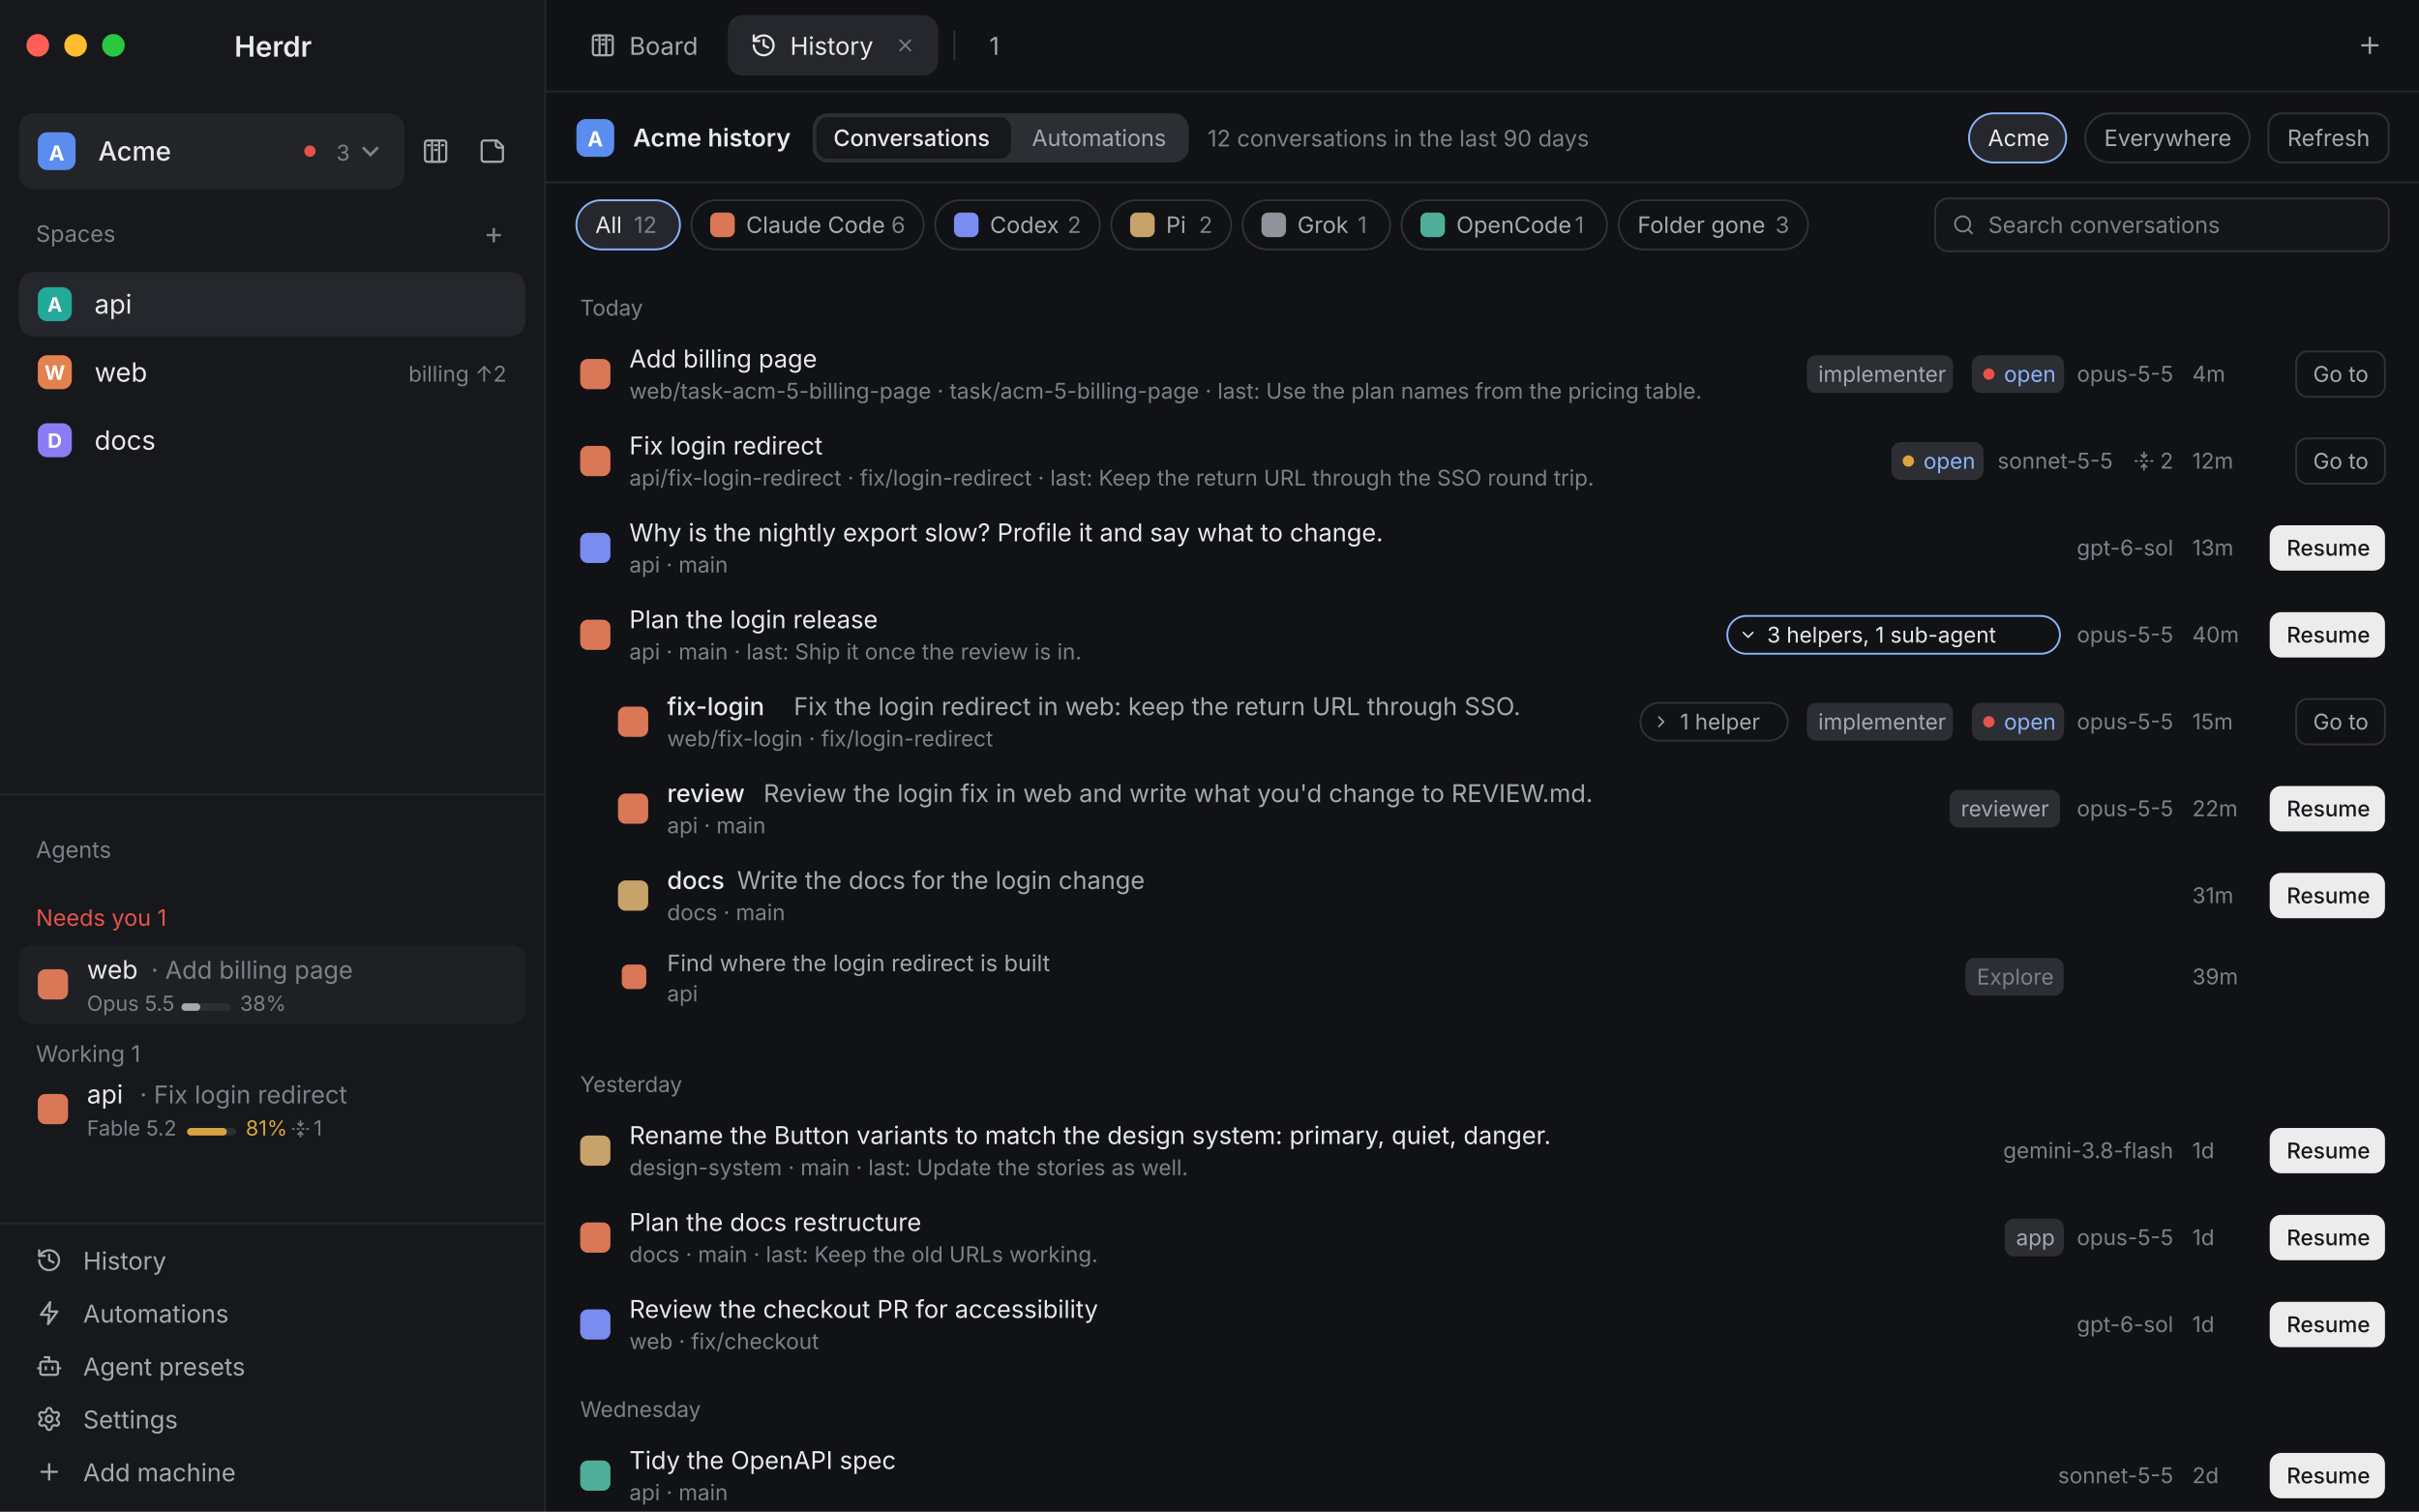
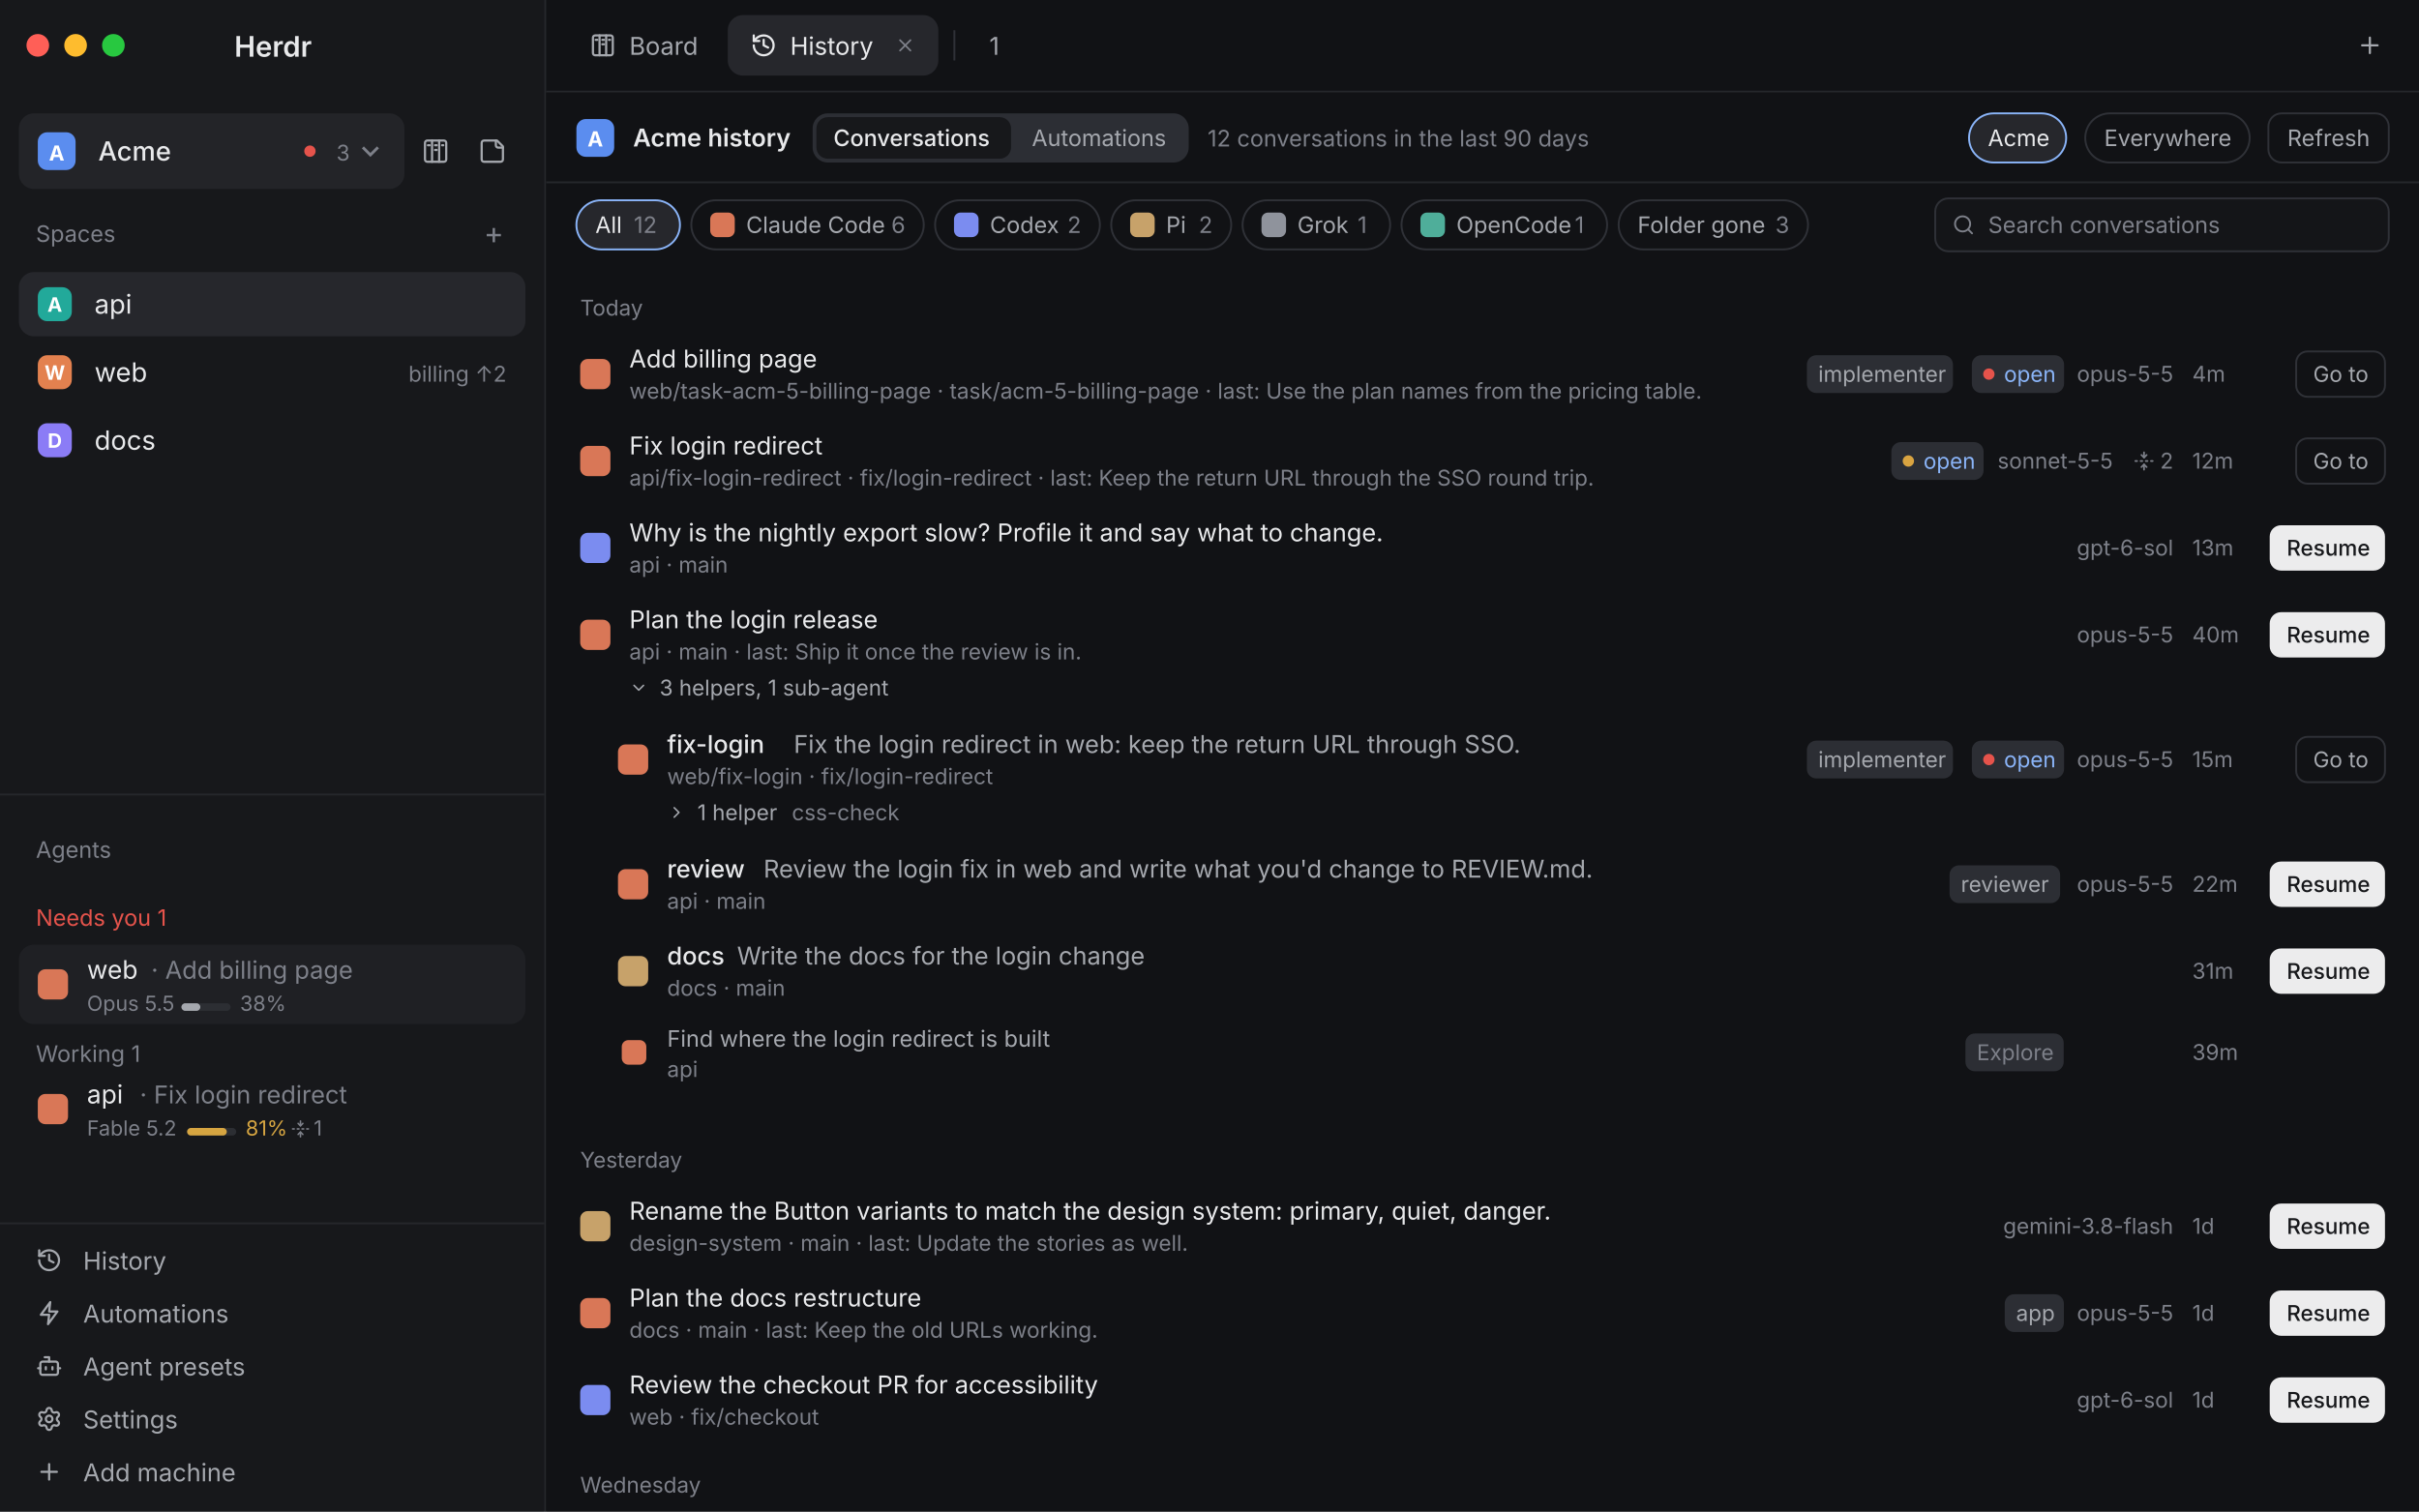
<svg xmlns="http://www.w3.org/2000/svg" width="1280" height="800" viewBox="0 0 1280 800" font-family="Geist, -apple-system, 'Helvetica Neue', sans-serif">
  <defs>
    <filter id="shadow" x="-20%" y="-20%" width="140%" height="140%">
      <feDropShadow dx="0" dy="8" stdDeviation="12" flood-color="#000" flood-opacity="0.45" />
    </filter>
    <clipPath id="pane">
      <rect x="289" y="49" width="991" height="751" />
    </clipPath>
  </defs>
  <rect x="0" y="0" width="1280" height="800" rx="0" fill="#111215" />
  <rect width="288" height="800" fill="#17181b" />
  <rect x="288" width="1" height="800" fill="#25272b" />
  <circle cx="20" cy="24" r="6" fill="#ff5f57" />
  <circle cx="40" cy="24" r="6" fill="#febc2e" />
  <circle cx="60" cy="24" r="6" fill="#28c840" />
  <text x="124" y="30" fill="#e8e9eb" font-size="15" font-weight="600">Herdr</text>
  <rect x="10" y="60" width="204" height="40" rx="8" fill="#232428" />
  <rect x="20" y="70" width="20" height="20" rx="5" fill="#5b8def" />
  <text x="30" y="85" fill="#fff" font-size="11" font-weight="700" text-anchor="middle">A</text>
  <text x="52" y="85" fill="#e8e9eb" font-size="14" font-weight="500">Acme</text>
  <circle cx="164" cy="80" r="3" fill="#e5534b" />
  <text x="178" y="85" fill="#7d8089" font-size="11.5">3</text>
  <path d="M192 78 l4 4 l4 -4" stroke="#7d8089" stroke-width="1.5" fill="none" />
  <g transform="translate(223 72.5) scale(0.625)" fill="none" stroke="#a5a8ae" stroke-width="1.87" stroke-linecap="round" stroke-linejoin="round">
    <rect x="3" y="3" width="18" height="18" rx="2" />
    <path d="M9 3v18" />
    <path d="M15 3v18" />
    <path d="M5.5 7h1.5" />
    <path d="M11.5 7h1.5" />
    <path d="M11.5 11h1.5" />
    <path d="M17.5 7h1" />
  </g>
  <g transform="translate(253 72.5) scale(0.625)" fill="none" stroke="#a5a8ae" stroke-width="1.87" stroke-linecap="round" stroke-linejoin="round">
    <path d="M16 3H5a2 2 0 0 0-2 2v14a2 2 0 0 0 2 2h14a2 2 0 0 0 2-2V8Z" />
    <path d="M15 3v4a2 2 0 0 0 2 2h4" />
  </g>
  <text x="19" y="128" fill="#7d8089" font-size="12">Spaces</text>
  <text x="256" y="129" fill="#7d8089" font-size="16">+</text>
  <rect x="10" y="144" width="268" height="34" rx="8" fill="#26272c" />
  <rect x="20" y="152" width="18" height="18" rx="5" fill="#22a99a" />
  <text x="29" y="165" fill="#fff" font-size="10.5" font-weight="700" text-anchor="middle">A</text>
  <text x="50" y="166" fill="#e8e9eb" font-size="14">api</text>
  <rect x="20" y="188" width="18" height="18" rx="5" fill="#e3814f" />
  <text x="29" y="201" fill="#fff" font-size="10.5" font-weight="700" text-anchor="middle">W</text>
  <text x="50" y="202" fill="#e8e9eb" font-size="14">web</text>
  <text x="268" y="202" fill="#7d8089" font-size="11.5" text-anchor="end">billing ↑2</text>
  <rect x="20" y="224" width="18" height="18" rx="5" fill="#8b7cf6" />
  <text x="29" y="237" fill="#fff" font-size="10.5" font-weight="700" text-anchor="middle">D</text>
  <text x="50" y="238" fill="#e8e9eb" font-size="14">docs</text>
  <rect y="420" width="288" height="1" fill="#25272b" />
  <text x="19" y="454" fill="#7d8089" font-size="12">Agents</text>
  <text x="19" y="490" fill="#e5534b" font-size="12">Needs you 1</text>
  <rect x="10" y="500" width="268" height="42" rx="8" fill="#1f2024" />
  <rect x="20" y="513" width="16" height="16" rx="4" fill="#d97757" />
  <text x="46" y="518" fill="#e8e9eb" font-size="13.5">web</text>
  <text x="80" y="518" fill="#7d8089" font-size="13">· Add billing page</text>
  <text x="46" y="535" fill="#7d8089" font-size="11">Opus 5.5</text>
  <rect x="96" y="531" width="26" height="4" rx="2" fill="#2c2e33" />
  <rect x="96" y="531" width="10" height="4" rx="2" fill="#a5a8ae" />
  <text x="127" y="535" fill="#7d8089" font-size="11">38%</text>
  <text x="19" y="562" fill="#7d8089" font-size="12">Working 1</text>
  <rect x="20" y="579" width="16" height="16" rx="4" fill="#d97757" />
  <text x="46" y="584" fill="#e8e9eb" font-size="13.5">api</text>
  <text x="74" y="584" fill="#7d8089" font-size="13">· Fix login redirect</text>
  <text x="46" y="601" fill="#7d8089" font-size="11">Fable 5.2</text>
  <rect x="99" y="597" width="26" height="4" rx="2" fill="#2c2e33" />
  <rect x="99" y="597" width="21" height="4" rx="2" fill="#d6a541" />
  <text x="130" y="601" fill="#d6a541" font-size="11">81%</text>
  <g transform="translate(154 592.5) scale(0.4167)" fill="none" stroke="#7d8089" stroke-width="2" stroke-linecap="round" stroke-linejoin="round">
    <path d="M12 22v-6" />
    <path d="M12 8V2" />
    <path d="M4 12H2" />
    <path d="M10 12H8" />
    <path d="M16 12h-2" />
    <path d="M22 12h-2" />
    <path d="m15 19-3-3-3 3" />
    <path d="m15 5-3 3-3-3" />
  </g>
  <text x="166" y="601" fill="#7d8089" font-size="11">1</text>
  <rect y="647" width="288" height="1" fill="#25272b" />
  <g transform="translate(19 660) scale(0.5833)" fill="none" stroke="#a5a8ae" stroke-width="2.00" stroke-linecap="round" stroke-linejoin="round">
    <path d="M3 12a9 9 0 1 0 9-9 9.75 9.75 0 0 0-6.74 2.74L3 8" />
    <path d="M3 3v5h5" />
    <path d="M12 7v5l4 2" />
  </g>
  <text x="44" y="672" fill="#a5a8ae" font-size="13">History</text>
  <g transform="translate(19 688) scale(0.5833)" fill="none" stroke="#a5a8ae" stroke-width="2.00" stroke-linecap="round" stroke-linejoin="round">
    <path d="M13 2 4.5 13.5H12L11 22l8.5-11.5H12z" />
  </g>
  <text x="44" y="700" fill="#a5a8ae" font-size="13">Automations</text>
  <g transform="translate(19 716) scale(0.5833)" fill="none" stroke="#a5a8ae" stroke-width="2.00" stroke-linecap="round" stroke-linejoin="round">
    <path d="M12 8V4H8" />
    <rect width="16" height="12" x="4" y="8" rx="2" />
    <path d="M2 14h2" />
    <path d="M20 14h2" />
    <path d="M15 13v2" />
    <path d="M9 13v2" />
  </g>
  <text x="44" y="728" fill="#a5a8ae" font-size="13">Agent presets</text>
  <g transform="translate(19 744) scale(0.5833)" fill="none" stroke="#a5a8ae" stroke-width="2.00" stroke-linecap="round" stroke-linejoin="round">
    <path d="M9.671 4.136a2.34 2.34 0 0 1 4.659 0 2.34 2.34 0 0 0 3.319 1.915 2.34 2.34 0 0 1 2.33 4.033 2.34 2.34 0 0 0 0 3.831 2.34 2.34 0 0 1-2.33 4.033 2.34 2.34 0 0 0-3.319 1.915 2.34 2.34 0 0 1-4.659 0 2.34 2.34 0 0 0-3.32-1.915 2.34 2.34 0 0 1-2.33-4.033 2.34 2.34 0 0 0 0-3.831A2.34 2.34 0 0 1 6.35 6.051a2.34 2.34 0 0 0 3.319-1.915" />
    <circle cx="12" cy="12" r="3" />
  </g>
  <text x="44" y="756" fill="#a5a8ae" font-size="13">Settings</text>
  <g transform="translate(19 772) scale(0.5833)" fill="none" stroke="#a5a8ae" stroke-width="2.00" stroke-linecap="round" stroke-linejoin="round">
    <path d="M5 12h14" />
    <path d="M12 5v14" />
  </g>
  <text x="44" y="784" fill="#a5a8ae" font-size="13">Add machine</text>
  <g transform="translate(312 17) scale(0.5833)" fill="none" stroke="#a5a8ae" stroke-width="2" stroke-linecap="round" stroke-linejoin="round">
    <rect x="3" y="3" width="18" height="18" rx="2" />
    <path d="M9 3v18" />
    <path d="M15 3v18" />
    <path d="M5.5 7h1.5" />
    <path d="M11.5 7h1.5" />
    <path d="M11.5 11h1.5" />
    <path d="M17.5 7h1" />
  </g>
  <text x="333.0" y="29.0" fill="#a5a8ae" font-size="13">Board</text>
  <rect x="385.1" y="8.0" width="111.4" height="32" rx="8" fill="#26272c" />
  <g transform="translate(397.1 17) scale(0.5833)" fill="none" stroke="#e8e9eb" stroke-width="2" stroke-linecap="round" stroke-linejoin="round">
    <path d="M3 12a9 9 0 1 0 9-9 9.75 9.75 0 0 0-6.74 2.74L3 8" />
    <path d="M3 3v5h5" />
    <path d="M12 7v5l4 2" />
  </g>
  <text x="418.1" y="29.0" fill="#e8e9eb" font-size="13">History</text>
  <g transform="translate(473.5 18.5) scale(0.4583)" fill="none" stroke="#7d8089" stroke-width="2" stroke-linecap="round" stroke-linejoin="round">
    <path d="M18 6 6 18" />
    <path d="m6 6 12 12" />
  </g>
  <rect x="504.5" y="16.0" width="1.0" height="16" rx="0" fill="#2f3137" />
  <text x="523.5" y="29.0" fill="#a5a8ae" font-size="13">1</text>
  <g transform="translate(1247 17) scale(0.5833)" fill="none" stroke="#a5a8ae" stroke-width="2" stroke-linecap="round" stroke-linejoin="round">
    <path d="M5 12h14" />
    <path d="M12 5v14" />
  </g>
  <rect x="289" y="48" width="991" height="1" fill="#25272b" />
  <rect x="289" y="49" width="991" height="751" fill="#111215" />
  <g clip-path="url(#pane)">
    <rect x="305.0" y="63.0" width="20.0" height="20" rx="5" fill="#5b8def" />
    <text x="315.0" y="77.5" fill="#fff" font-size="11" font-weight="700" text-anchor="middle">A</text>
    <text x="335.0" y="77.5" fill="#e8e9eb" font-size="13" font-weight="600">Acme history</text>
    <rect x="430.0" y="60.0" width="199.0" height="26" rx="8" fill="#2c2e34" />
    <rect x="432.0" y="62.0" width="103.0" height="22" rx="6" fill="#17181b" />
    <text x="441.0" y="77.3" fill="#e8e9eb" font-size="12" font-weight="500">Conversations</text>
    <text x="546.0" y="77.3" fill="#a5a8ae" font-size="12">Automations</text>
    <text x="639.0" y="77.5" fill="#7d8089" font-size="12">12 conversations in the last 90 days</text>
    <rect x="1200.3" y="60.0" width="63.7" height="26" rx="7" fill="none" stroke="#2f3137" />
    <text x="1210.3" y="77.3" fill="#a5a8ae" font-size="12">Refresh</text>
    <rect x="1103.4" y="60.0" width="87.0" height="26" rx="13" fill="none" stroke="#2f3137" />
    <text x="1113.4" y="77.3" fill="#a5a8ae" font-size="12">Everywhere</text>
    <rect x="1041.9" y="60.0" width="51.4" height="26" rx="13" fill="#26272c" stroke="#8ab4f8" />
    <text x="1051.9" y="77.3" fill="#e8e9eb" font-size="12">Acme</text>
    <rect x="289.0" y="96.0" width="991.0" height="1" rx="0" fill="#25272b" />
    <rect x="305.0" y="106.0" width="54.8" height="26" rx="13" fill="#26272c" stroke="#8ab4f8" />
    <text x="315.0" y="123.3" fill="#e8e9eb" font-size="12">All</text>
    <text x="335.4" y="123.3" fill="#7d8089" font-size="12">12</text>
    <rect x="365.8" y="106.0" width="123.0" height="26" rx="13" fill="none" stroke="#2f3137" />
    <rect x="375.8" y="112.5" width="13.0" height="13" rx="3.5" fill="#d97757" />
    <text x="394.8" y="123.3" fill="#a5a8ae" font-size="12">Claude Code</text>
    <text x="471.6" y="123.3" fill="#7d8089" font-size="12">6</text>
    <rect x="494.8" y="106.0" width="87.2" height="26" rx="13" fill="none" stroke="#2f3137" />
    <rect x="504.8" y="112.5" width="13.0" height="13" rx="3.5" fill="#7b8cf0" />
    <text x="523.8" y="123.3" fill="#a5a8ae" font-size="12">Codex</text>
    <text x="564.8" y="123.3" fill="#7d8089" font-size="12">2</text>
    <rect x="588.0" y="106.0" width="63.5" height="26" rx="13" fill="none" stroke="#2f3137" />
    <rect x="598.0" y="112.5" width="13.0" height="13" rx="3.5" fill="#c7a26a" />
    <text x="617.0" y="123.3" fill="#a5a8ae" font-size="12">Pi</text>
    <text x="634.3" y="123.3" fill="#7d8089" font-size="12">2</text>
    <rect x="657.5" y="106.0" width="78.1" height="26" rx="13" fill="none" stroke="#2f3137" />
    <rect x="667.5" y="112.5" width="13.0" height="13" rx="3.5" fill="#8f939c" />
    <text x="686.5" y="123.3" fill="#a5a8ae" font-size="12">Grok</text>
    <text x="718.4" y="123.3" fill="#7d8089" font-size="12">1</text>
    <rect x="741.6" y="106.0" width="108.8" height="26" rx="13" fill="none" stroke="#2f3137" />
    <rect x="751.6" y="112.5" width="13.0" height="13" rx="3.5" fill="#4fae9a" />
    <text x="770.6" y="123.3" fill="#a5a8ae" font-size="12">OpenCode</text>
    <text x="833.3" y="123.3" fill="#7d8089" font-size="12">1</text>
    <rect x="856.5" y="106.0" width="100.2" height="26" rx="13" fill="none" stroke="#2f3137" />
    <text x="866.5" y="123.3" fill="#a5a8ae" font-size="12">Folder gone</text>
    <text x="939.4" y="123.3" fill="#7d8089" font-size="12">3</text>
    <rect x="1024.0" y="105.0" width="240.0" height="28" rx="7" fill="#141518" stroke="#2f3137" />
    <g transform="translate(1033 113) scale(0.5)" fill="none" stroke="#7d8089" stroke-width="2" stroke-linecap="round" stroke-linejoin="round">
      <circle cx="11" cy="11" r="8" />
      <path d="m21 21-4.3-4.3" />
    </g>
    <text x="1052.0" y="123.3" fill="#7d8089" font-size="12">Search conversations</text>
    <text x="307.0" y="167.0" fill="#7d8089" font-size="11.5">Today</text>
    <rect x="307.0" y="190.0" width="16.0" height="16" rx="4" fill="#d97757" />
    <rect x="1215.0" y="186.0" width="47.0" height="24" rx="6" fill="none" stroke="#2f3137" />
    <text x="1224.0" y="202.1" fill="#a5a8ae" font-size="11.5">Go to</text>
    <text x="1160.0" y="202.0" fill="#7d8089" font-size="11.5">4m</text>
    <text x="1150.0" y="202.0" fill="#7d8089" font-size="11.5" text-anchor="end">opus-5-5</text>
    <rect x="1043.4" y="188.0" width="48.8" height="20" rx="5" fill="#2c2e34" />
    <circle cx="1052.4" cy="198" r="3" fill="#e5534b" />
    <text x="1060.4" y="202.1" fill="#8ab4f8" font-size="11.5">open</text>
    <rect x="956.1" y="188.0" width="77.3" height="20" rx="5" fill="#2c2e34" />
    <text x="962.1" y="202.1" fill="#a5a8ae" font-size="11.5">implementer</text>
    <text x="333.0" y="194.5" fill="#e8e9eb" font-size="13">Add billing page</text>
    <text x="333.0" y="211.0" fill="#7d8089" font-size="11.5">web/task-acm-5-billing-page  ·  task/acm-5-billing-page  ·  last: Use the plan names from the pricing table.</text>
    <rect x="307.0" y="236.0" width="16.0" height="16" rx="4" fill="#d97757" />
    <rect x="1215.0" y="232.0" width="47.0" height="24" rx="6" fill="none" stroke="#2f3137" />
    <text x="1224.0" y="248.1" fill="#a5a8ae" font-size="11.5">Go to</text>
    <text x="1160.0" y="248.0" fill="#7d8089" font-size="11.5">12m</text>
    <text x="1118.0" y="248.0" fill="#7d8089" font-size="11.5" text-anchor="end">sonnet-5-5</text>
    <g transform="translate(1129 238.5) scale(0.4583)" fill="none" stroke="#7d8089" stroke-width="2" stroke-linecap="round" stroke-linejoin="round">
      <path d="M12 22v-6" />
      <path d="M12 8V2" />
      <path d="M4 12H2" />
      <path d="M10 12H8" />
      <path d="M16 12h-2" />
      <path d="M22 12h-2" />
      <path d="m15 19-3-3-3 3" />
      <path d="m15 5-3 3-3-3" />
    </g>
    <text x="1143.0" y="248.0" fill="#7d8089" font-size="11.5">2</text>
    <rect x="1000.8" y="234.0" width="48.8" height="20" rx="5" fill="#2c2e34" />
    <circle cx="1009.8" cy="244" r="3" fill="#d9a441" />
    <text x="1017.8" y="248.1" fill="#8ab4f8" font-size="11.5">open</text>
    <text x="333.0" y="240.5" fill="#e8e9eb" font-size="13">Fix login redirect</text>
    <text x="333.0" y="257.0" fill="#7d8089" font-size="11.5">api/fix-login-redirect  ·  fix/login-redirect  ·  last: Keep the return URL through the SSO round trip.</text>
    <rect x="307.0" y="282.0" width="16.0" height="16" rx="4" fill="#7b8cf0" />
    <rect x="1201.0" y="278.0" width="61.0" height="24" rx="6" fill="#ececed" />
    <text x="1210.0" y="294.1" fill="#17181b" font-size="11.5" font-weight="500">Resume</text>
    <text x="1160.0" y="294.0" fill="#7d8089" font-size="11.5">13m</text>
    <text x="1150.0" y="294.0" fill="#7d8089" font-size="11.5" text-anchor="end">gpt-6-sol</text>
    <text x="333.0" y="286.5" fill="#e8e9eb" font-size="13">Why is the nightly export slow? Profile it and say what to change.</text>
    <text x="333.0" y="303.0" fill="#7d8089" font-size="11.5">api  ·  main</text>
    <rect x="307.0" y="328.0" width="16.0" height="16" rx="4" fill="#d97757" />
    <rect x="1201.0" y="324" width="61.0" height="24" rx="6" fill="#ececed" />
    <text x="1210.0" y="340.1" fill="#17181b" font-size="11.5" font-weight="500">Resume</text>
    <text x="1160.0" y="340.0" fill="#7d8089" font-size="11.5">40m</text>
    <text x="1150.0" y="340.0" fill="#7d8089" font-size="11.5" text-anchor="end">opus-5-5</text>
-     <g color="#e8e9eb">
-       <rect x="914.0" y="326.0" width="176.0" height="20" rx="10" fill="none" stroke="#8ab4f8" />
-       <g transform="translate(920 331) scale(0.4167)" fill="none" stroke="currentColor" stroke-width="2" stroke-linecap="round" stroke-linejoin="round">
-         <path d="m6 9 6 6 6-6" />
-       </g>
-       <text x="935.0" y="340.1" fill="#e8e9eb" font-size="11.5">3 helpers, 1 sub-agent</text>
-     </g>
    <text x="333.0" y="332.5" fill="#e8e9eb" font-size="13">Plan the login release</text>
    <text x="333.0" y="349.0" fill="#7d8089" font-size="11.5">api  ·  main  ·  last: Ship it once the review is in.</text>
-     <rect x="327.0" y="374.0" width="16.0" height="16" rx="4" fill="#d97757" />
-     <rect x="1215.0" y="370.0" width="47.0" height="24" rx="6" fill="none" stroke="#2f3137" />
-     <text x="1224.0" y="386.1" fill="#a5a8ae" font-size="11.5">Go to</text>
-     <text x="1160.0" y="386.0" fill="#7d8089" font-size="11.5">15m</text>
-     <text x="1150.0" y="386.0" fill="#7d8089" font-size="11.5" text-anchor="end">opus-5-5</text>
-     <rect x="1043.4" y="372.0" width="48.8" height="20" rx="5" fill="#2c2e34" />
-     <circle cx="1052.4" cy="382" r="3" fill="#e5534b" />
-     <text x="1060.4" y="386.1" fill="#8ab4f8" font-size="11.5">open</text>
-     <rect x="956.1" y="372.0" width="77.3" height="20" rx="5" fill="#2c2e34" />
-     <text x="962.1" y="386.1" fill="#a5a8ae" font-size="11.5">implementer</text>
-     <g color="#a5a8ae">
-       <rect x="868.0" y="372.0" width="78.0" height="20" rx="10" fill="none" stroke="#2f3137" />
-       <g transform="translate(874 377) scale(0.4167)" fill="none" stroke="currentColor" stroke-width="2" stroke-linecap="round" stroke-linejoin="round">
-         <path d="m9 18 6-6-6-6" />
-       </g>
-       <text x="889.0" y="386.1" fill="#a5a8ae" font-size="11.5">1 helper</text>
+     <g transform="translate(333 359) scale(0.4167)" fill="none" stroke="#a5a8ae" stroke-width="2" stroke-linecap="round" stroke-linejoin="round">
+       <path d="m6 9 6 6 6-6" />
    </g>
-     <text x="353.0" y="378.5" fill="#e8e9eb" font-size="13" font-weight="500">fix-login</text>
-     <text x="420.0" y="378.5" fill="#a5a8ae" font-size="13">Fix the login redirect in web: keep the return URL through SSO.</text>
-     <text x="353.0" y="395.0" fill="#7d8089" font-size="11.5">web/fix-login  ·  fix/login-redirect</text>
-     <rect x="327.0" y="420.0" width="16.0" height="16" rx="4" fill="#d97757" />
-     <rect x="1201.0" y="416" width="61.0" height="24" rx="6" fill="#ececed" />
-     <text x="1210.0" y="432.1" fill="#17181b" font-size="11.5" font-weight="500">Resume</text>
-     <text x="1160.0" y="432.0" fill="#7d8089" font-size="11.5">22m</text>
-     <text x="1150.0" y="432.0" fill="#7d8089" font-size="11.5" text-anchor="end">opus-5-5</text>
-     <rect x="1031.6" y="418.0" width="58.5" height="20" rx="5" fill="#2c2e34" />
-     <text x="1037.6" y="432.1" fill="#a5a8ae" font-size="11.5">reviewer</text>
-     <text x="353.0" y="424.5" fill="#e8e9eb" font-size="13" font-weight="500">review</text>
-     <text x="404.0" y="424.5" fill="#a5a8ae" font-size="13">Review the login fix in web and write what you'd change to REVIEW.md.</text>
-     <text x="353.0" y="441.0" fill="#7d8089" font-size="11.5">api  ·  main</text>
-     <rect x="327.0" y="466.0" width="16.0" height="16" rx="4" fill="#c7a26a" />
-     <rect x="1201.0" y="462" width="61.0" height="24" rx="6" fill="#ececed" />
-     <text x="1210.0" y="478.1" fill="#17181b" font-size="11.5" font-weight="500">Resume</text>
-     <text x="1160.0" y="478.0" fill="#7d8089" font-size="11.5">31m</text>
-     <text x="353.0" y="470.5" fill="#e8e9eb" font-size="13" font-weight="500">docs</text>
-     <text x="390.0" y="470.5" fill="#a5a8ae" font-size="13">Write the docs for the login change</text>
-     <text x="353.0" y="487.0" fill="#7d8089" font-size="11.5">docs  ·  main</text>
-     <rect x="329.0" y="510.5" width="13.0" height="13" rx="3.5" fill="#d97757" />
-     <text x="1160.0" y="521.0" fill="#7d8089" font-size="11.5">39m</text>
-     <rect x="1040.0" y="507.0" width="52.0" height="20" rx="5" fill="#2c2e34" />
-     <text x="1046.0" y="521.1" fill="#7d8089" font-size="11.5">Explore</text>
-     <text x="353.0" y="514.0" fill="#a5a8ae" font-size="12">Find where the login redirect is built</text>
-     <text x="353.0" y="530.0" fill="#7d8089" font-size="11.5">api</text>
-     <text x="307.0" y="578.0" fill="#7d8089" font-size="11.5">Yesterday</text>
-     <rect x="307.0" y="601.0" width="16.0" height="16" rx="4" fill="#c7a26a" />
-     <rect x="1201.0" y="597.0" width="61.0" height="24" rx="6" fill="#ececed" />
-     <text x="1210.0" y="613.1" fill="#17181b" font-size="11.5" font-weight="500">Resume</text>
-     <text x="1160.0" y="613.0" fill="#7d8089" font-size="11.5">1d</text>
-     <text x="1150.0" y="613.0" fill="#7d8089" font-size="11.5" text-anchor="end">gemini-3.8-flash</text>
-     <text x="333.0" y="605.5" fill="#e8e9eb" font-size="13">Rename the Button variants to match the design system: primary, quiet, danger.</text>
-     <text x="333.0" y="622.0" fill="#7d8089" font-size="11.5">design-system  ·  main  ·  last: Update the stories as well.</text>
-     <rect x="307.0" y="647.0" width="16.0" height="16" rx="4" fill="#d97757" />
-     <rect x="1201.0" y="643.0" width="61.0" height="24" rx="6" fill="#ececed" />
-     <text x="1210.0" y="659.1" fill="#17181b" font-size="11.5" font-weight="500">Resume</text>
-     <text x="1160.0" y="659.0" fill="#7d8089" font-size="11.5">1d</text>
-     <text x="1150.0" y="659.0" fill="#7d8089" font-size="11.5" text-anchor="end">opus-5-5</text>
-     <rect x="1060.8" y="645.0" width="31.3" height="20" rx="5" fill="#2c2e34" />
-     <text x="1066.8" y="659.1" fill="#a5a8ae" font-size="11.5">app</text>
-     <text x="333.0" y="651.5" fill="#e8e9eb" font-size="13">Plan the docs restructure</text>
-     <text x="333.0" y="668.0" fill="#7d8089" font-size="11.5">docs  ·  main  ·  last: Keep the old URLs working.</text>
-     <rect x="307.0" y="693.0" width="16.0" height="16" rx="4" fill="#7b8cf0" />
-     <rect x="1201.0" y="689.0" width="61.0" height="24" rx="6" fill="#ececed" />
-     <text x="1210.0" y="705.1" fill="#17181b" font-size="11.5" font-weight="500">Resume</text>
-     <text x="1160.0" y="705.0" fill="#7d8089" font-size="11.5">1d</text>
-     <text x="1150.0" y="705.0" fill="#7d8089" font-size="11.5" text-anchor="end">gpt-6-sol</text>
-     <text x="333.0" y="697.5" fill="#e8e9eb" font-size="13">Review the checkout PR for accessibility</text>
-     <text x="333.0" y="714.0" fill="#7d8089" font-size="11.5">web  ·  fix/checkout</text>
-     <text x="307.0" y="750.0" fill="#7d8089" font-size="11.5">Wednesday</text>
-     <rect x="307.0" y="773.0" width="16.0" height="16" rx="4" fill="#4fae9a" />
-     <rect x="1201.0" y="769.0" width="61.0" height="24" rx="6" fill="#ececed" />
-     <text x="1210.0" y="785.1" fill="#17181b" font-size="11.5" font-weight="500">Resume</text>
-     <text x="1160.0" y="785.0" fill="#7d8089" font-size="11.5">2d</text>
-     <text x="1150.0" y="785.0" fill="#7d8089" font-size="11.5" text-anchor="end">sonnet-5-5</text>
-     <text x="333.0" y="777.5" fill="#e8e9eb" font-size="13">Tidy the OpenAPI spec</text>
-     <text x="333.0" y="794.0" fill="#7d8089" font-size="11.5">api  ·  main</text>
-     <rect x="307.0" y="819.0" width="16.0" height="16" rx="4" fill="#8f939c" />
-     <rect x="1201.0" y="815.0" width="61.0" height="24" rx="6" fill="#ececed" />
-     <text x="1210.0" y="831.1" fill="#17181b" font-size="11.5" font-weight="500">Resume</text>
-     <text x="1160.0" y="831.0" fill="#7d8089" font-size="11.5">2d</text>
-     <text x="1150.0" y="831.0" fill="#7d8089" font-size="11.5" text-anchor="end">grok-4.7</text>
-     <text x="333.0" y="823.5" fill="#e8e9eb" font-size="13">Suggest names for the new pricing tiers</text>
-     <text x="333.0" y="840.0" fill="#7d8089" font-size="11.5">web</text>
-     <rect x="307.0" y="865.0" width="16.0" height="16" rx="4" fill="#d97757" />
-     <rect x="1201.0" y="861.0" width="61.0" height="24" rx="6" fill="#ececed" />
-     <text x="1210.0" y="877.1" fill="#17181b" font-size="11.5" font-weight="500">Resume</text>
-     <text x="1160.0" y="877.0" fill="#7d8089" font-size="11.5">2d</text>
-     <text x="1150.0" y="877.0" fill="#7d8089" font-size="11.5" text-anchor="end">opus-5-5</text>
-     <rect x="1014.8" y="863.0" width="77.3" height="20" rx="5" fill="#2c2e34" />
-     <text x="1020.8" y="877.1" fill="#a5a8ae" font-size="11.5">implementer</text>
-     <text x="333.0" y="869.5" fill="#e8e9eb" font-size="13">Webhook retries with backoff</text>
-     <text x="333.0" y="886.0" fill="#7d8089" font-size="11.5">api/task-acm-3-webhook-retries  ·  task/acm-3-webhook-retries  ·  last: Cap it at five tries.</text>
+     <text x="349.0" y="368.1" fill="#a5a8ae" font-size="11.5">3 helpers, 1 sub-agent</text>
+     <rect x="327.0" y="394.0" width="16.0" height="16" rx="4" fill="#d97757" />
+     <rect x="1215.0" y="390.0" width="47.0" height="24" rx="6" fill="none" stroke="#2f3137" />
+     <text x="1224.0" y="406.1" fill="#a5a8ae" font-size="11.5">Go to</text>
+     <text x="1160.0" y="406.0" fill="#7d8089" font-size="11.5">15m</text>
+     <text x="1150.0" y="406.0" fill="#7d8089" font-size="11.5" text-anchor="end">opus-5-5</text>
+     <rect x="1043.4" y="392.0" width="48.8" height="20" rx="5" fill="#2c2e34" />
+     <circle cx="1052.4" cy="402.0" r="3" fill="#e5534b" />
+     <text x="1060.4" y="406.1" fill="#8ab4f8" font-size="11.5">open</text>
+     <rect x="956.1" y="392.0" width="77.3" height="20" rx="5" fill="#2c2e34" />
+     <text x="962.1" y="406.1" fill="#a5a8ae" font-size="11.5">implementer</text>
+     <text x="353.0" y="398.5" fill="#e8e9eb" font-size="13" font-weight="500">fix-login</text>
+     <text x="420.0" y="398.5" fill="#a5a8ae" font-size="13">Fix the login redirect in web: keep the return URL through SSO.</text>
+     <text x="353.0" y="415.0" fill="#7d8089" font-size="11.5">web/fix-login  ·  fix/login-redirect</text>
+     <g transform="translate(353 425) scale(0.4167)" fill="none" stroke="#a5a8ae" stroke-width="2" stroke-linecap="round" stroke-linejoin="round">
+       <path d="m9 18 6-6-6-6" />
+     </g>
+     <text x="369.0" y="434.1" fill="#a5a8ae" font-size="11.5">1 helper</text>
+     <text x="419.0" y="434.1" fill="#7d8089" font-size="11.5">css-check</text>
+     <rect x="327.0" y="460.0" width="16.0" height="16" rx="4" fill="#d97757" />
+     <rect x="1201.0" y="456.0" width="61.0" height="24" rx="6" fill="#ececed" />
+     <text x="1210.0" y="472.1" fill="#17181b" font-size="11.5" font-weight="500">Resume</text>
+     <text x="1160.0" y="472.0" fill="#7d8089" font-size="11.5">22m</text>
+     <text x="1150.0" y="472.0" fill="#7d8089" font-size="11.5" text-anchor="end">opus-5-5</text>
+     <rect x="1031.6" y="458.0" width="58.5" height="20" rx="5" fill="#2c2e34" />
+     <text x="1037.6" y="472.1" fill="#a5a8ae" font-size="11.5">reviewer</text>
+     <text x="353.0" y="464.5" fill="#e8e9eb" font-size="13" font-weight="500">review</text>
+     <text x="404.0" y="464.5" fill="#a5a8ae" font-size="13">Review the login fix in web and write what you'd change to REVIEW.md.</text>
+     <text x="353.0" y="481.0" fill="#7d8089" font-size="11.5">api  ·  main</text>
+     <rect x="327.0" y="506.0" width="16.0" height="16" rx="4" fill="#c7a26a" />
+     <rect x="1201.0" y="502.0" width="61.0" height="24" rx="6" fill="#ececed" />
+     <text x="1210.0" y="518.1" fill="#17181b" font-size="11.5" font-weight="500">Resume</text>
+     <text x="1160.0" y="518.0" fill="#7d8089" font-size="11.5">31m</text>
+     <text x="353.0" y="510.5" fill="#e8e9eb" font-size="13" font-weight="500">docs</text>
+     <text x="390.0" y="510.5" fill="#a5a8ae" font-size="13">Write the docs for the login change</text>
+     <text x="353.0" y="527.0" fill="#7d8089" font-size="11.5">docs  ·  main</text>
+     <rect x="329.0" y="550.5" width="13.0" height="13" rx="3.5" fill="#d97757" />
+     <text x="1160.0" y="561.0" fill="#7d8089" font-size="11.5">39m</text>
+     <rect x="1040.0" y="547.0" width="52.0" height="20" rx="5" fill="#2c2e34" />
+     <text x="1046.0" y="561.1" fill="#7d8089" font-size="11.5">Explore</text>
+     <text x="353.0" y="554.0" fill="#a5a8ae" font-size="12">Find where the login redirect is built</text>
+     <text x="353.0" y="570.0" fill="#7d8089" font-size="11.5">api</text>
+     <text x="307.0" y="618.0" fill="#7d8089" font-size="11.5">Yesterday</text>
+     <rect x="307.0" y="641.0" width="16.0" height="16" rx="4" fill="#c7a26a" />
+     <rect x="1201.0" y="637.0" width="61.0" height="24" rx="6" fill="#ececed" />
+     <text x="1210.0" y="653.1" fill="#17181b" font-size="11.5" font-weight="500">Resume</text>
+     <text x="1160.0" y="653.0" fill="#7d8089" font-size="11.5">1d</text>
+     <text x="1150.0" y="653.0" fill="#7d8089" font-size="11.5" text-anchor="end">gemini-3.8-flash</text>
+     <text x="333.0" y="645.5" fill="#e8e9eb" font-size="13">Rename the Button variants to match the design system: primary, quiet, danger.</text>
+     <text x="333.0" y="662.0" fill="#7d8089" font-size="11.5">design-system  ·  main  ·  last: Update the stories as well.</text>
+     <rect x="307.0" y="687.0" width="16.0" height="16" rx="4" fill="#d97757" />
+     <rect x="1201.0" y="683.0" width="61.0" height="24" rx="6" fill="#ececed" />
+     <text x="1210.0" y="699.1" fill="#17181b" font-size="11.5" font-weight="500">Resume</text>
+     <text x="1160.0" y="699.0" fill="#7d8089" font-size="11.5">1d</text>
+     <text x="1150.0" y="699.0" fill="#7d8089" font-size="11.5" text-anchor="end">opus-5-5</text>
+     <rect x="1060.8" y="685.0" width="31.3" height="20" rx="5" fill="#2c2e34" />
+     <text x="1066.8" y="699.1" fill="#a5a8ae" font-size="11.5">app</text>
+     <text x="333.0" y="691.5" fill="#e8e9eb" font-size="13">Plan the docs restructure</text>
+     <text x="333.0" y="708.0" fill="#7d8089" font-size="11.5">docs  ·  main  ·  last: Keep the old URLs working.</text>
+     <rect x="307.0" y="733.0" width="16.0" height="16" rx="4" fill="#7b8cf0" />
+     <rect x="1201.0" y="729.0" width="61.0" height="24" rx="6" fill="#ececed" />
+     <text x="1210.0" y="745.1" fill="#17181b" font-size="11.5" font-weight="500">Resume</text>
+     <text x="1160.0" y="745.0" fill="#7d8089" font-size="11.5">1d</text>
+     <text x="1150.0" y="745.0" fill="#7d8089" font-size="11.5" text-anchor="end">gpt-6-sol</text>
+     <text x="333.0" y="737.5" fill="#e8e9eb" font-size="13">Review the checkout PR for accessibility</text>
+     <text x="333.0" y="754.0" fill="#7d8089" font-size="11.5">web  ·  fix/checkout</text>
+     <text x="307.0" y="790.0" fill="#7d8089" font-size="11.5">Wednesday</text>
+     <rect x="307.0" y="813.0" width="16.0" height="16" rx="4" fill="#4fae9a" />
+     <rect x="1201.0" y="809.0" width="61.0" height="24" rx="6" fill="#ececed" />
+     <text x="1210.0" y="825.1" fill="#17181b" font-size="11.5" font-weight="500">Resume</text>
+     <text x="1160.0" y="825.0" fill="#7d8089" font-size="11.5">2d</text>
+     <text x="1150.0" y="825.0" fill="#7d8089" font-size="11.5" text-anchor="end">sonnet-5-5</text>
+     <text x="333.0" y="817.5" fill="#e8e9eb" font-size="13">Tidy the OpenAPI spec</text>
+     <text x="333.0" y="834.0" fill="#7d8089" font-size="11.5">api  ·  main</text>
+     <rect x="307.0" y="859.0" width="16.0" height="16" rx="4" fill="#8f939c" />
+     <rect x="1201.0" y="855.0" width="61.0" height="24" rx="6" fill="#ececed" />
+     <text x="1210.0" y="871.1" fill="#17181b" font-size="11.5" font-weight="500">Resume</text>
+     <text x="1160.0" y="871.0" fill="#7d8089" font-size="11.5">2d</text>
+     <text x="1150.0" y="871.0" fill="#7d8089" font-size="11.5" text-anchor="end">grok-4.7</text>
+     <text x="333.0" y="863.5" fill="#e8e9eb" font-size="13">Suggest names for the new pricing tiers</text>
+     <text x="333.0" y="880.0" fill="#7d8089" font-size="11.5">web</text>
+     <rect x="307.0" y="905.0" width="16.0" height="16" rx="4" fill="#d97757" />
+     <rect x="1201.0" y="901.0" width="61.0" height="24" rx="6" fill="#ececed" />
+     <text x="1210.0" y="917.1" fill="#17181b" font-size="11.5" font-weight="500">Resume</text>
+     <text x="1160.0" y="917.0" fill="#7d8089" font-size="11.5">2d</text>
+     <text x="1150.0" y="917.0" fill="#7d8089" font-size="11.5" text-anchor="end">opus-5-5</text>
+     <rect x="1014.8" y="903.0" width="77.3" height="20" rx="5" fill="#2c2e34" />
+     <text x="1020.8" y="917.1" fill="#a5a8ae" font-size="11.5">implementer</text>
+     <text x="333.0" y="909.5" fill="#e8e9eb" font-size="13">Webhook retries with backoff</text>
+     <text x="333.0" y="926.0" fill="#7d8089" font-size="11.5">api/task-acm-3-webhook-retries  ·  task/acm-3-webhook-retries  ·  last: Cap it at five tries.</text>
  </g>
</svg>
